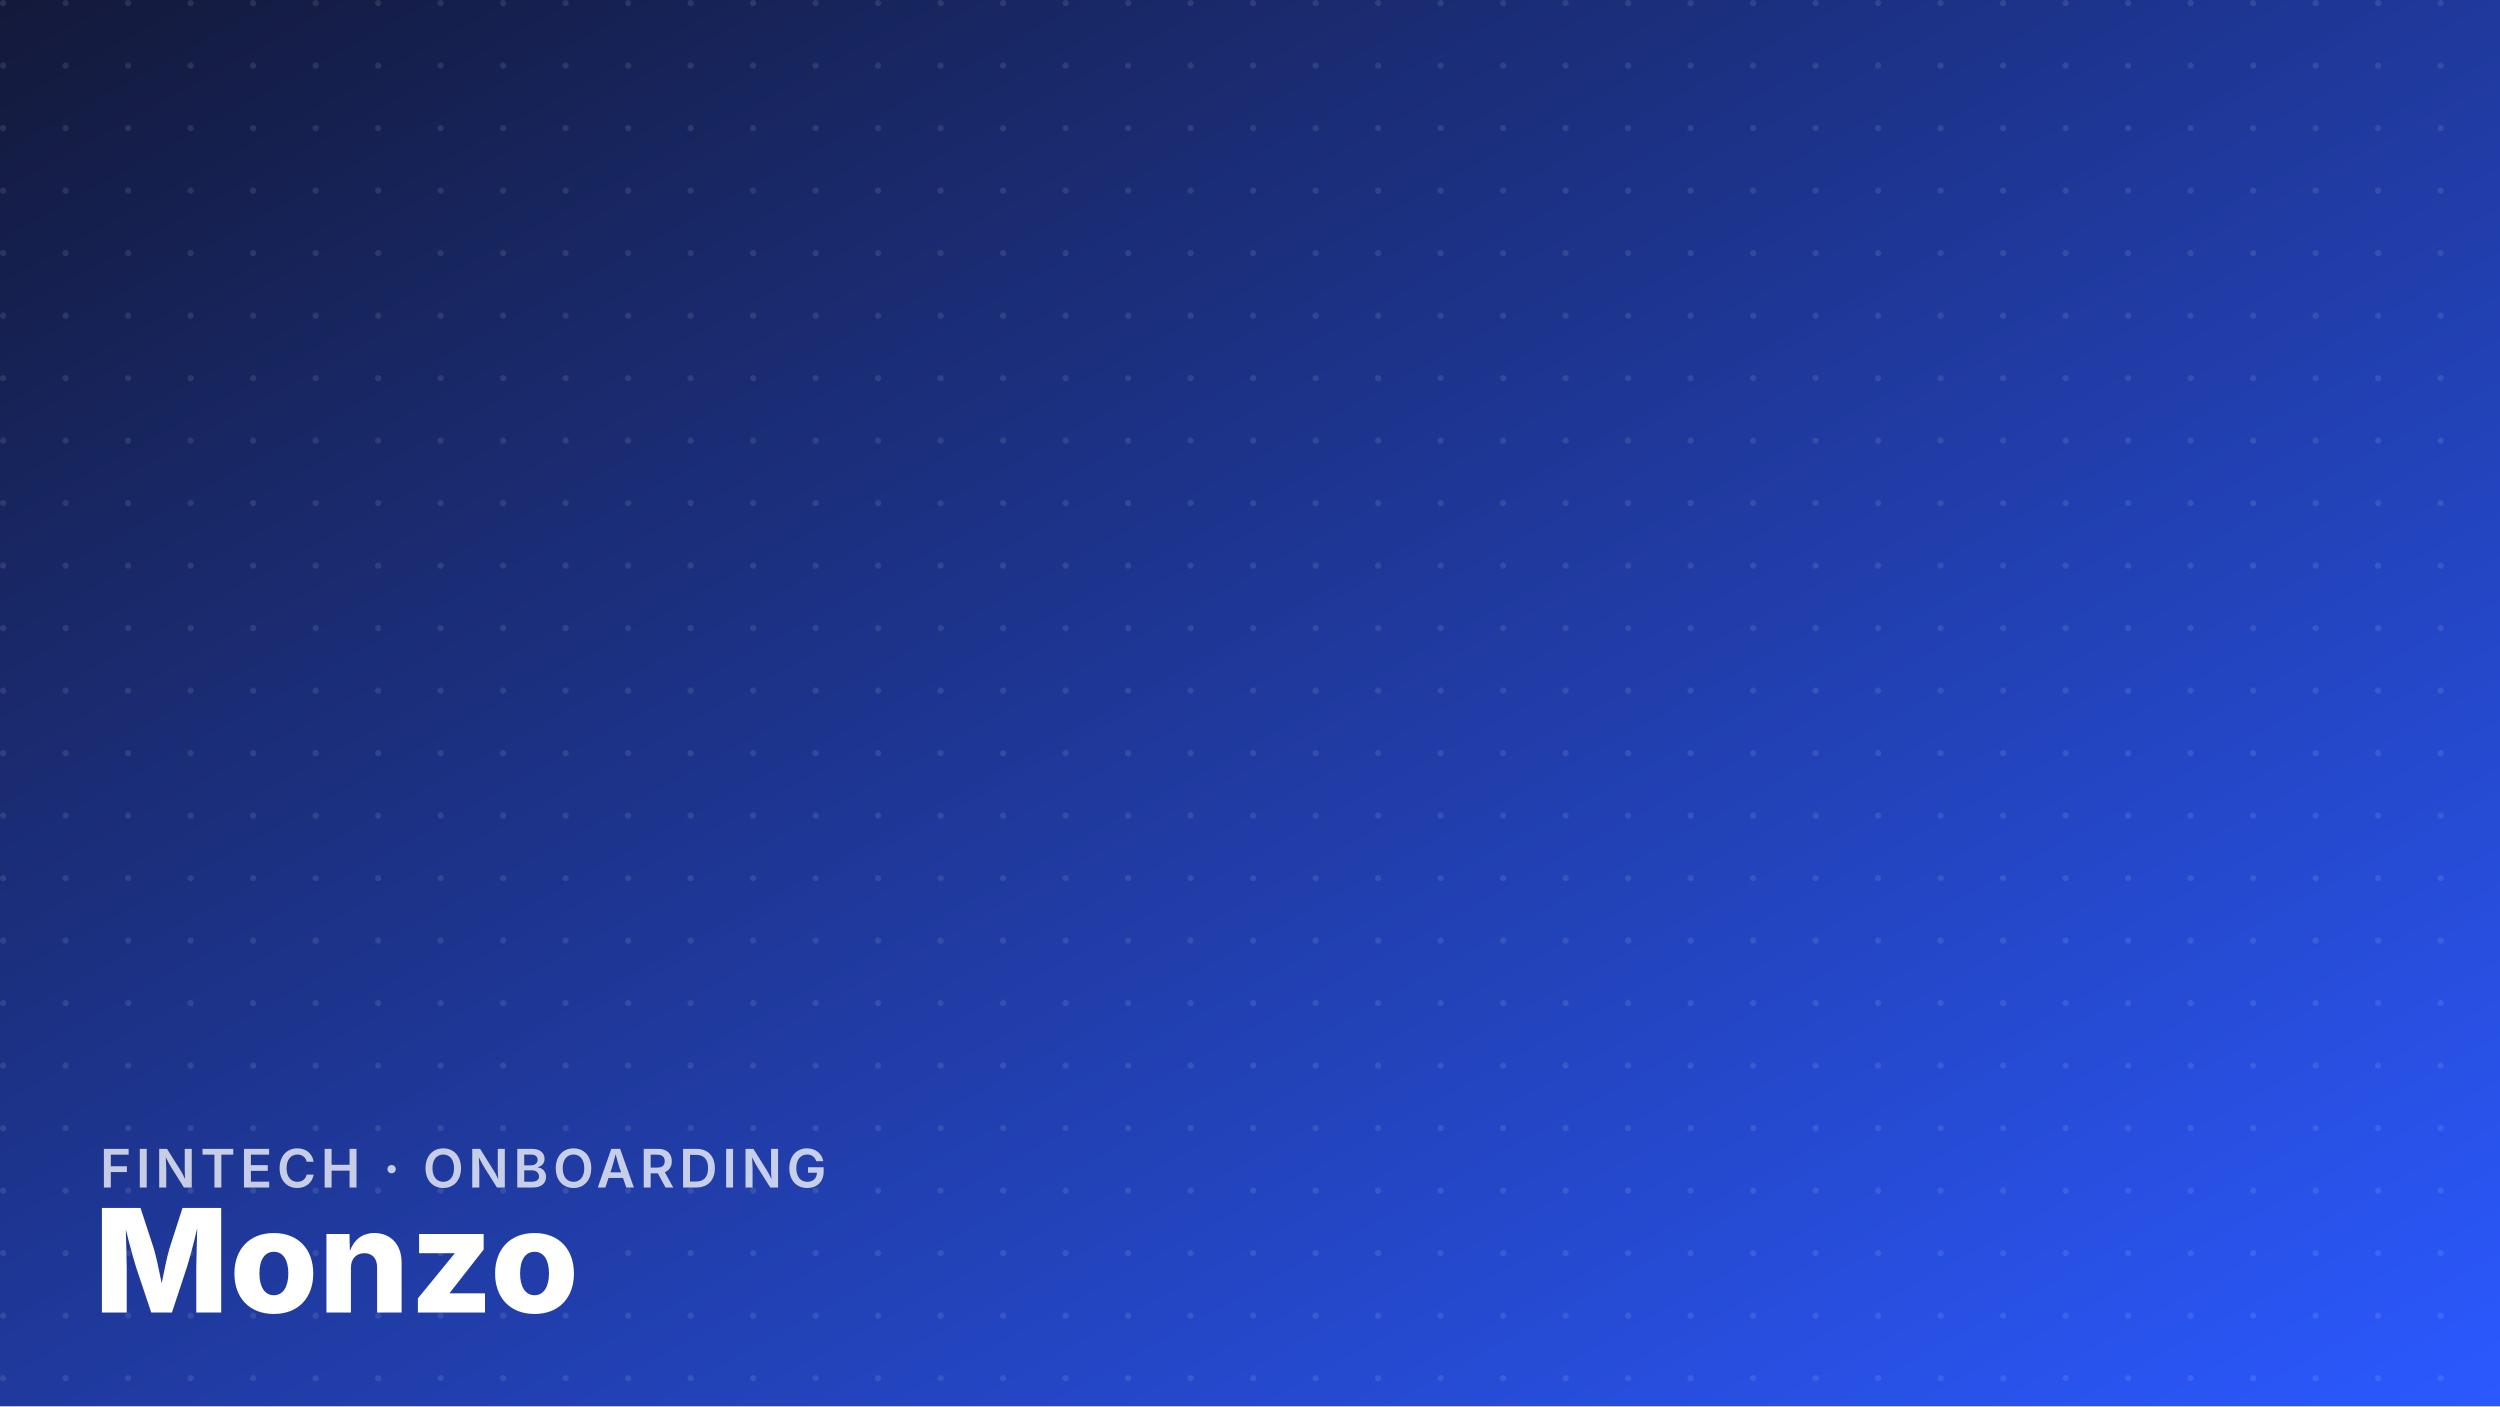
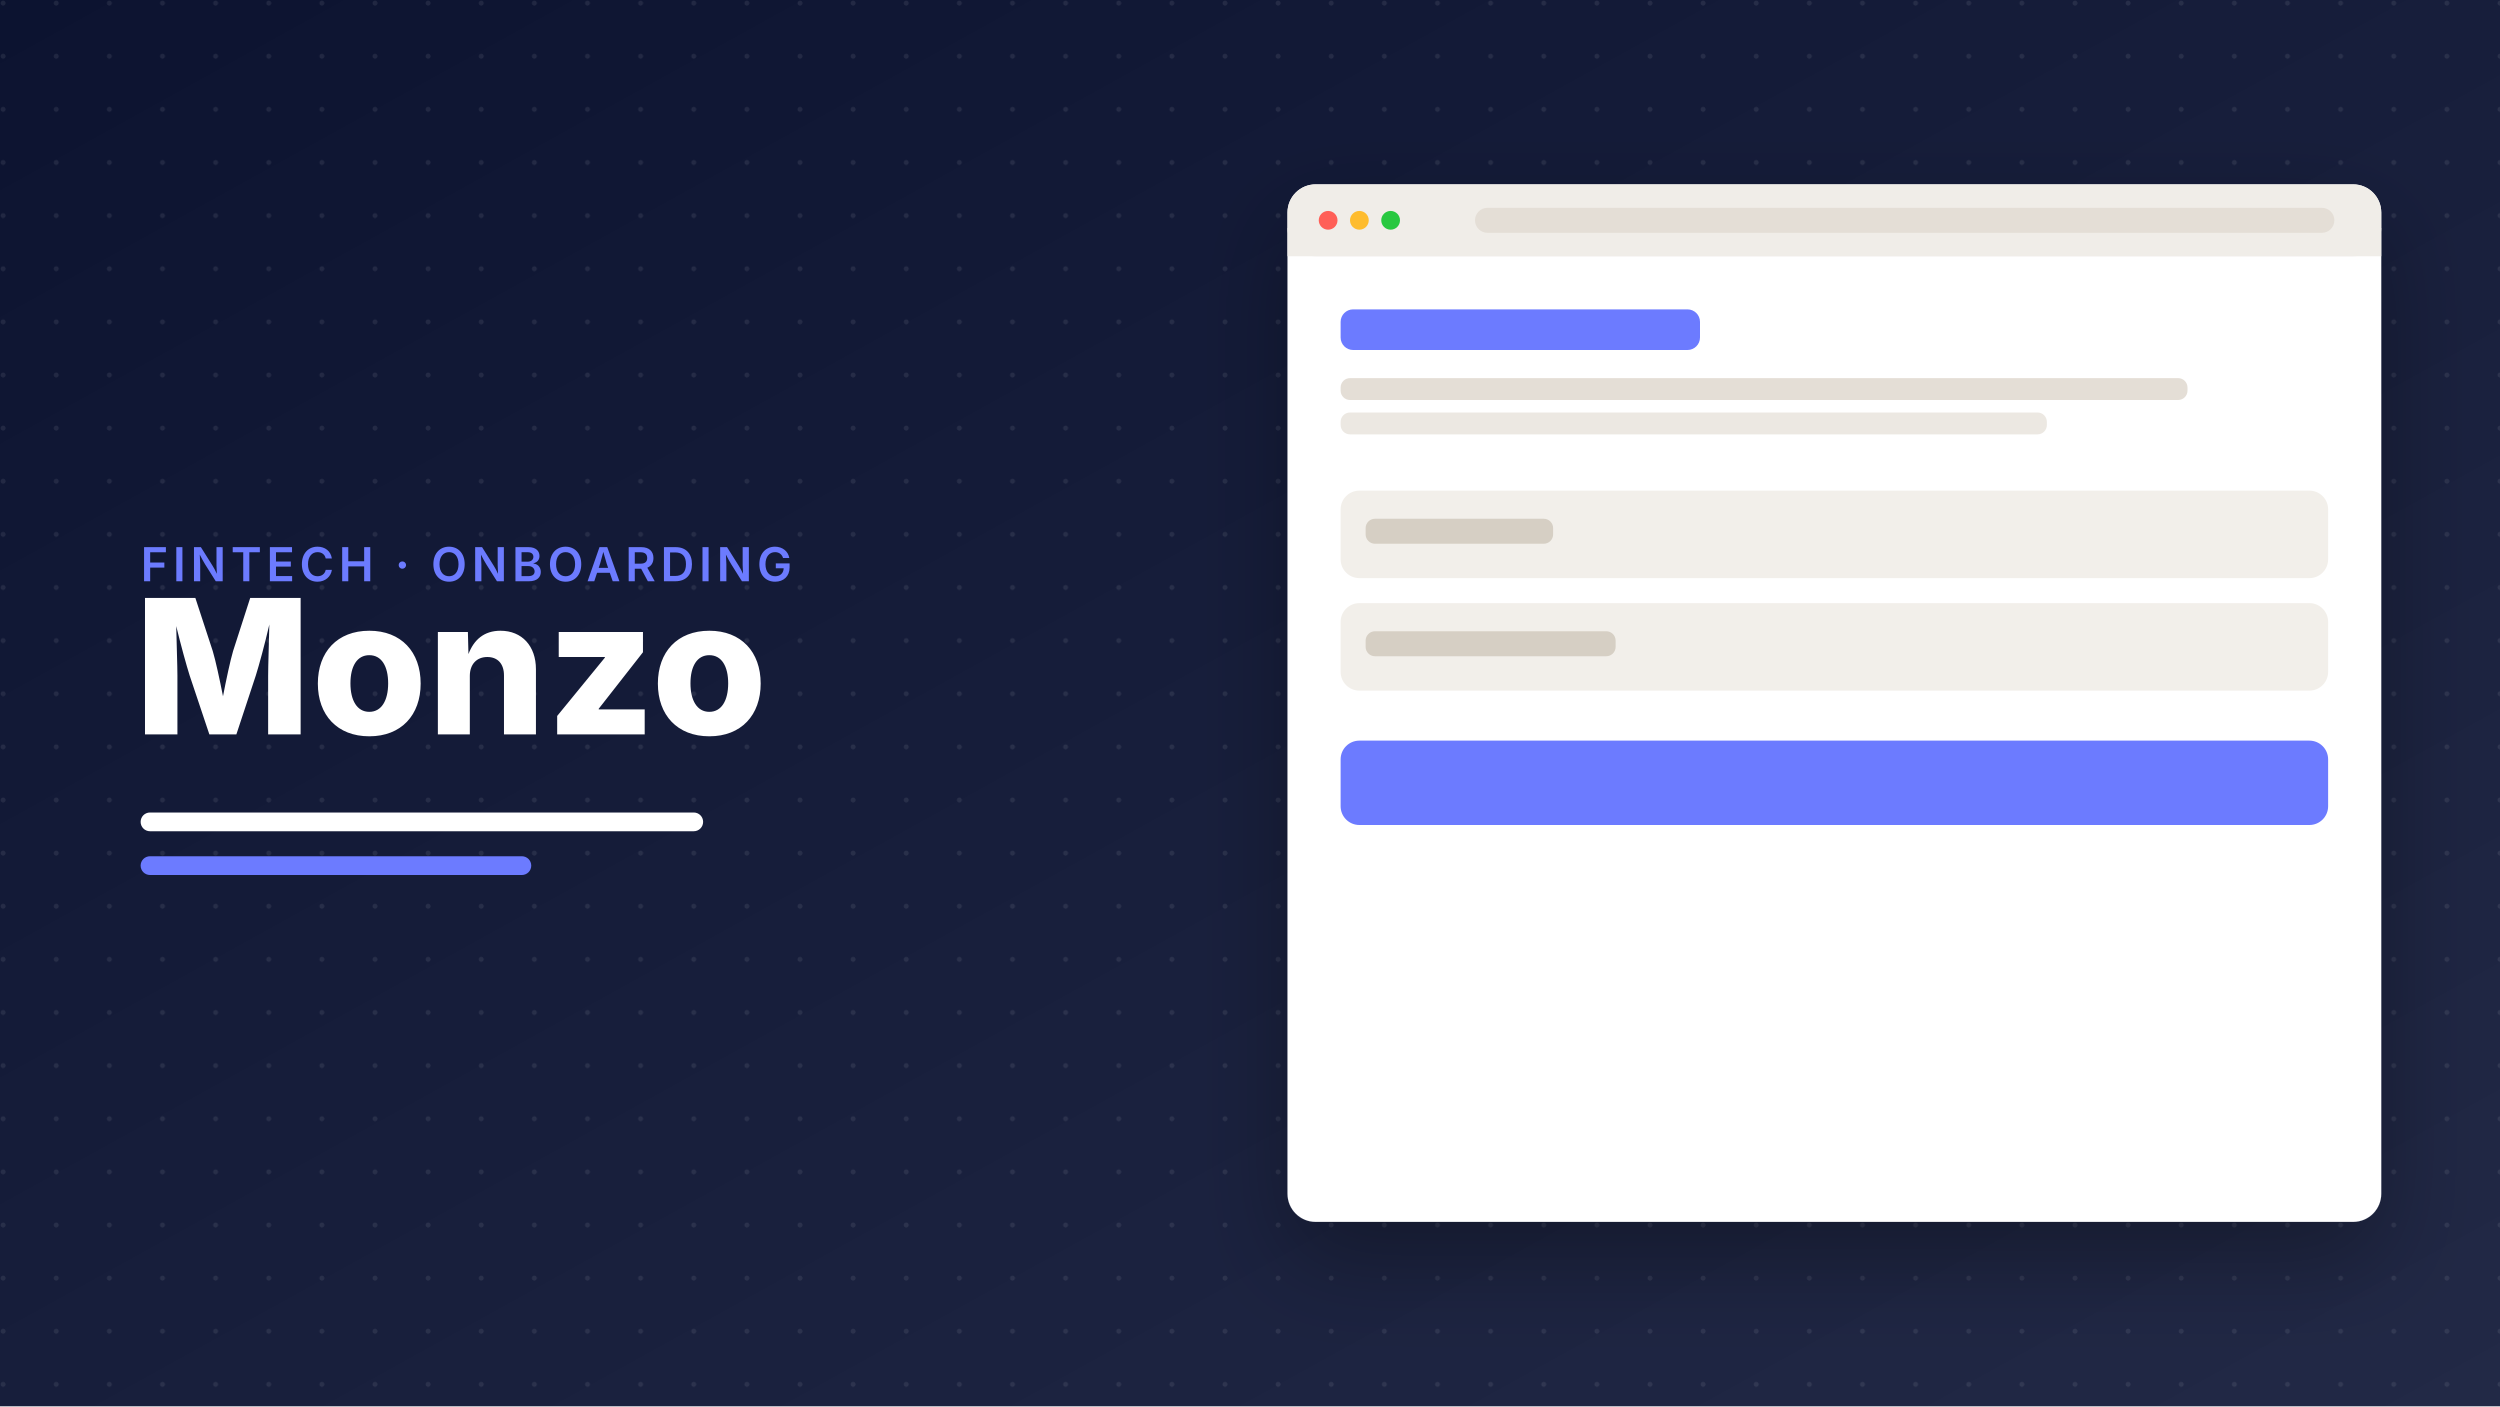
- <svg xmlns="http://www.w3.org/2000/svg" width="1600" height="900" viewBox="0 0 1600 900" role="img" aria-label="Monzo">
+ <svg xmlns="http://www.w3.org/2000/svg" width="1600" height="900" viewBox="0 0 1600 900" role="img" aria-label="Monzo UI mockup">
  <defs>
-     <linearGradient id="g" x1="0" y1="0" x2="1" y2="1">
-       <stop offset="0" stop-color="#13193a" />
-       <stop offset="1" stop-color="#2b59ff" />
+     <linearGradient id="bg" x1="0" y1="0" x2="1" y2="1">
+       <stop offset="0" stop-color="#0c1330" />
+       <stop offset="1" stop-color="#222946" />
    </linearGradient>
-     <pattern id="dots" width="40" height="40" patternUnits="userSpaceOnUse">
-       <circle cx="2" cy="2" r="2" fill="#ffffff" opacity="0.10" />
+     <pattern id="dots" width="34" height="34" patternUnits="userSpaceOnUse">
+       <circle cx="2" cy="2" r="1.6" fill="#ffffff" opacity="0.08" />
    </pattern>
+     <filter id="sh" x="-20%" y="-20%" width="140%" height="140%">
+       <feDropShadow dx="0" dy="24" stdDeviation="30" flood-color="#000" flood-opacity="0.30" />
+     </filter>
  </defs>
-   <rect width="1600" height="900" fill="url(#g)" />
-   <rect width="1600" height="900" fill="url(#dots)" />
-   <text x="64" y="760" font-family="Inter, Arial, sans-serif" font-size="34" font-weight="600" fill="#ffffff" opacity="0.75" letter-spacing="3">FINTECH · ONBOARDING</text>
-   <text x="60" y="840" font-family="Inter, Arial, sans-serif" font-size="92" font-weight="800" fill="#ffffff">Monzo</text>
+   <rect x="0" y="0" width="1600" height="900" rx="0" fill="url(#bg)" />
+   <rect x="0" y="0" width="1600" height="900" rx="0" fill="url(#dots)" />
+   <text x="90" y="372" font-family="Inter,Arial,sans-serif" font-size="30" font-weight="600" letter-spacing="3" fill="#6c7bff">FINTECH · ONBOARDING</text>
+   <text x="86" y="470" font-family="Inter,Arial,sans-serif" font-size="120" font-weight="800" fill="#ffffff">Monzo</text>
+   <rect x="90" y="520" width="360" height="12" rx="6" fill="#ffffff" />
+   <rect x="90" y="548" width="250" height="12" rx="6" fill="#6c7bff" />
+   <g filter="url(#sh)">
+     <rect x="824" y="118" width="700" height="664" rx="18" fill="#ffffff" />
+   </g>
+   <rect x="824" y="118" width="700" height="46" rx="18" fill="#f0ede8" />
+   <rect x="824" y="146" width="700" height="18" rx="0" fill="#f0ede8" />
+   <circle cx="850" cy="141" r="6" fill="#ff5f57" />
+   <circle cx="870" cy="141" r="6" fill="#febc2e" />
+   <circle cx="890" cy="141" r="6" fill="#28c840" />
+   <rect x="944" y="133" width="550" height="16" rx="8" fill="#e4ded6" />
+   <g transform="translate(824,164)">
+     <rect x="34" y="34" width="230" height="26" rx="8" fill="#6c7bff" />
+     <rect x="34" y="78" width="542" height="14" rx="6" fill="#e4ded6" />
+     <rect x="34" y="100" width="452" height="14" rx="6" fill="#ece8e2" />
+     <rect x="34" y="150" width="632" height="56" rx="12" fill="#f2efea" />
+     <rect x="50" y="168" width="120" height="16" rx="6" fill="#d6cfc4" />
+     <rect x="34" y="222" width="632" height="56" rx="12" fill="#f2efea" />
+     <rect x="50" y="240" width="160" height="16" rx="6" fill="#d6cfc4" />
+     <rect x="34" y="310" width="632" height="54" rx="12" fill="#6c7bff" />
+   </g>
</svg>
